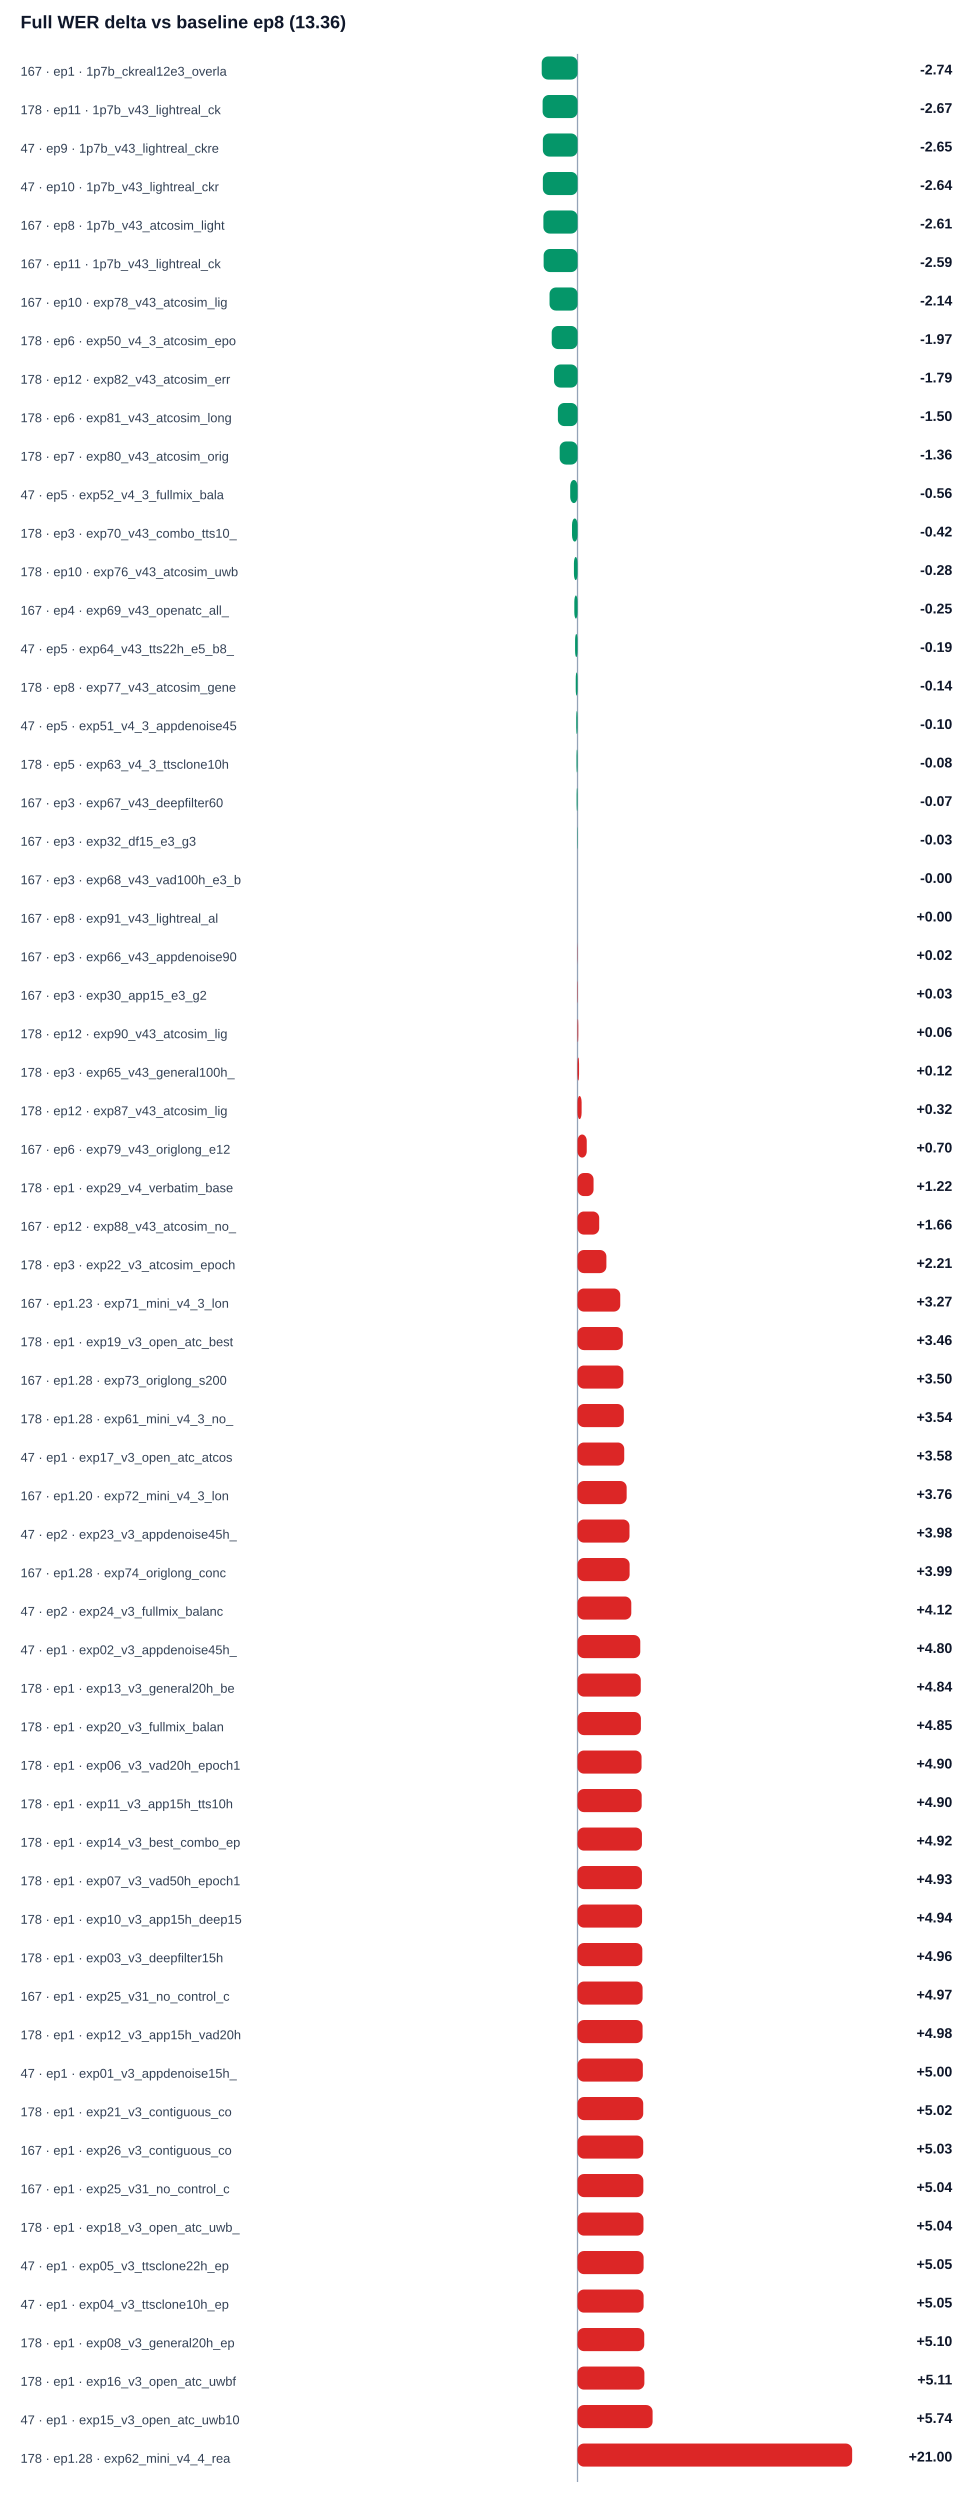
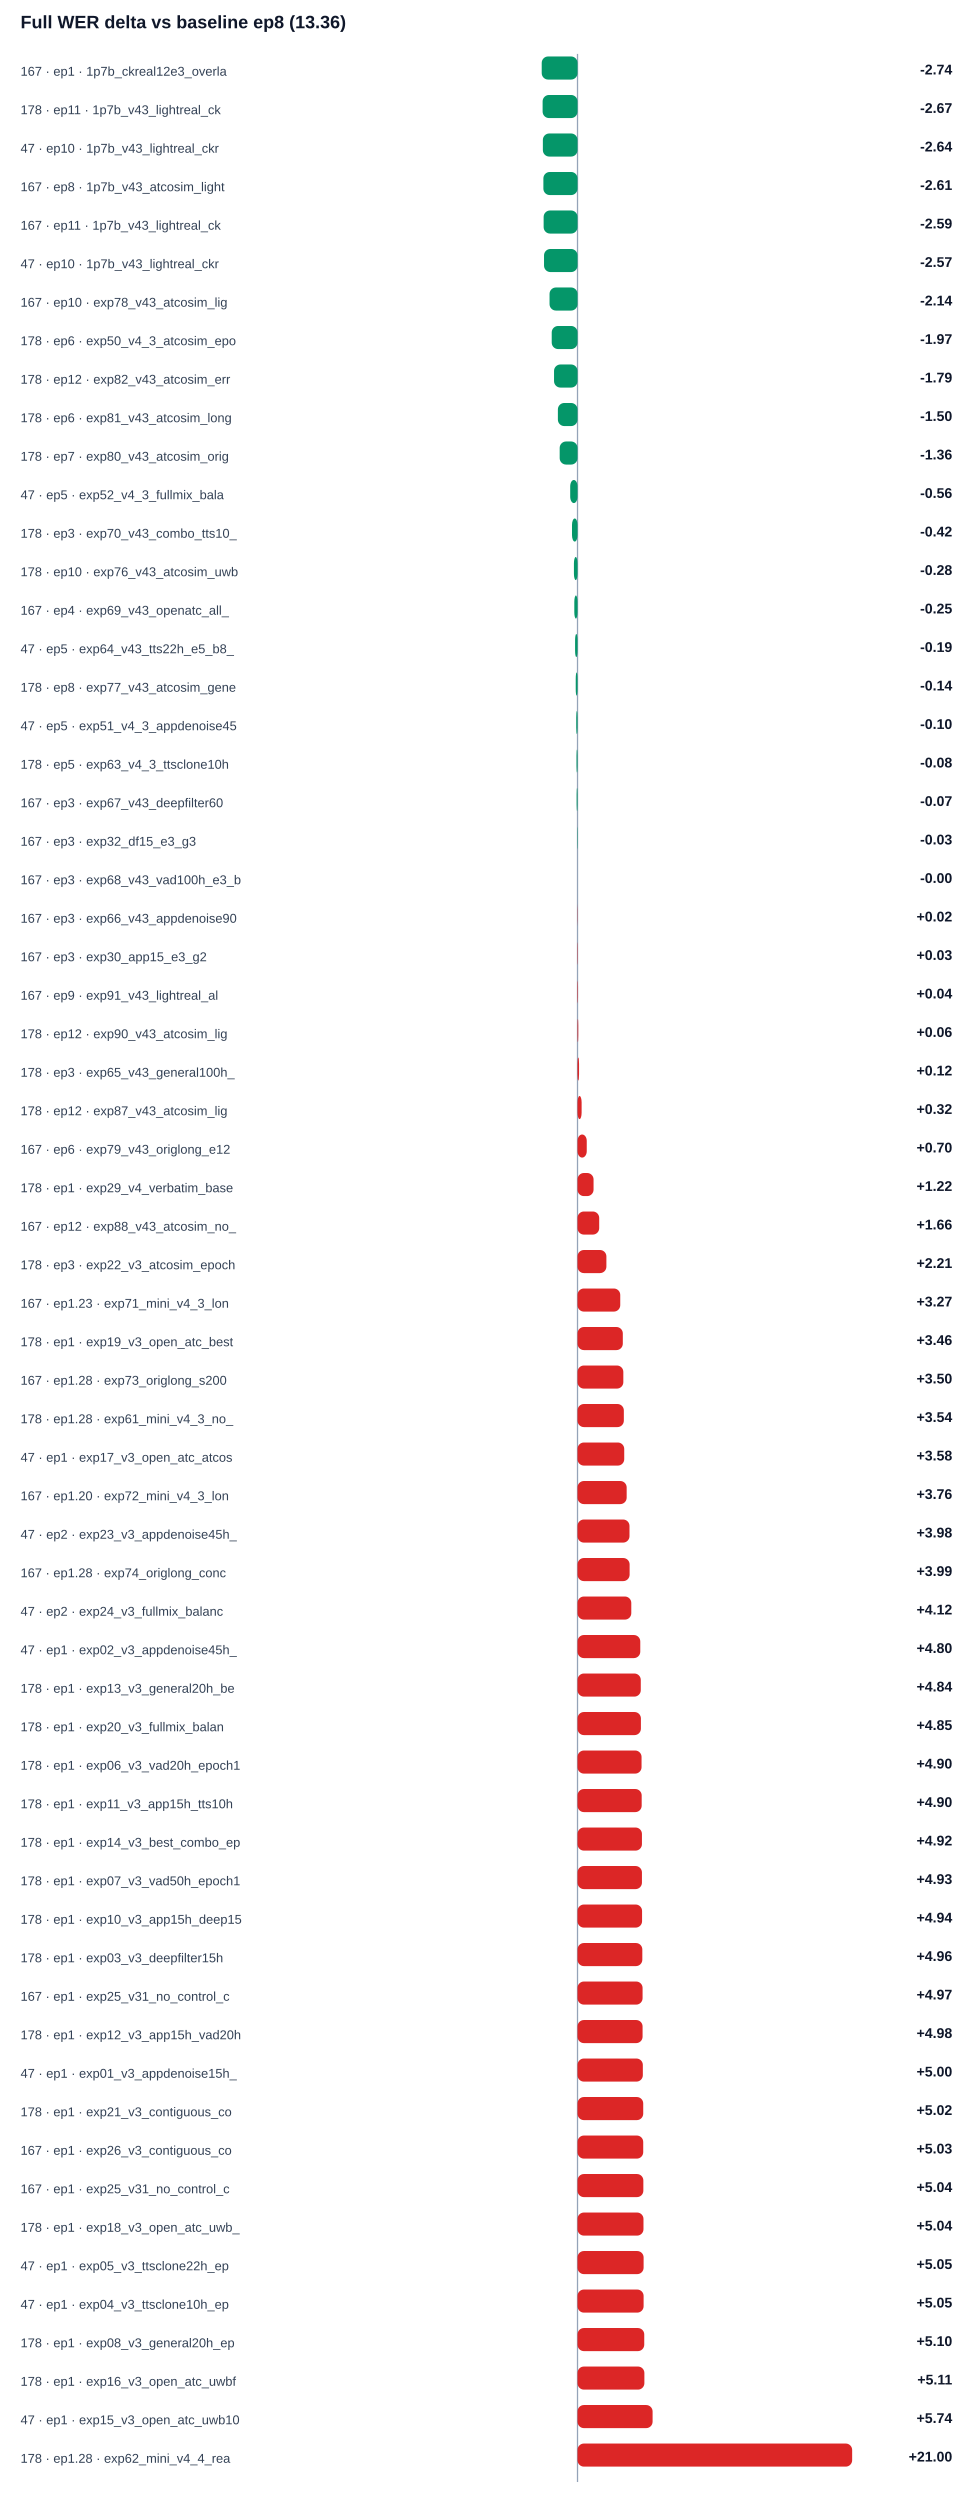
<svg xmlns="http://www.w3.org/2000/svg" width="100%" viewBox="0 0 760 1948" style="max-width:760px;background:#ffffff;border:1px solid #e5e7eb;border-radius:10px;">
  <text x="16.0" y="22.0" font-size="14" fill="#0f172a" text-anchor="start" font-family="Arial, sans-serif" font-weight="700">Full WER delta vs baseline ep8 (13.36)</text>
  <line x1="450" y1="42" x2="450" y2="1934" stroke="#94a3b8" />
  <text x="16.0" y="59.0" font-size="10" fill="#334155" text-anchor="start" font-family="Arial, sans-serif" font-weight="400">167 · ep1 · 1p7b_ckreal12e3_overla</text>
  <rect x="422.1" y="44" width="27.9" height="18" rx="5" fill="#059669" />
  <text x="742.0" y="58.0" font-size="11" fill="#0f172a" text-anchor="end" font-family="Arial, sans-serif" font-weight="700">-2.74</text>
  <text x="16.0" y="89.0" font-size="10" fill="#334155" text-anchor="start" font-family="Arial, sans-serif" font-weight="400">178 · ep11 · 1p7b_v43_lightreal_ck</text>
  <rect x="422.8" y="74" width="27.2" height="18" rx="5" fill="#059669" />
  <text x="742.0" y="88.0" font-size="11" fill="#0f172a" text-anchor="end" font-family="Arial, sans-serif" font-weight="700">-2.67</text>
-   <text x="16.0" y="119.0" font-size="10" fill="#334155" text-anchor="start" font-family="Arial, sans-serif" font-weight="400">47 · ep9 · 1p7b_v43_lightreal_ckre</text>
+   <text x="16.0" y="119.0" font-size="10" fill="#334155" text-anchor="start" font-family="Arial, sans-serif" font-weight="400">47 · ep10 · 1p7b_v43_lightreal_ckr</text>
  <rect x="423.0" y="104" width="27.0" height="18" rx="5" fill="#059669" />
-   <text x="742.0" y="118.0" font-size="11" fill="#0f172a" text-anchor="end" font-family="Arial, sans-serif" font-weight="700">-2.65</text>
-   <text x="16.0" y="149.0" font-size="10" fill="#334155" text-anchor="start" font-family="Arial, sans-serif" font-weight="400">47 · ep10 · 1p7b_v43_lightreal_ckr</text>
-   <rect x="423.0" y="134" width="27.0" height="18" rx="5" fill="#059669" />
-   <text x="742.0" y="148.0" font-size="11" fill="#0f172a" text-anchor="end" font-family="Arial, sans-serif" font-weight="700">-2.64</text>
-   <text x="16.0" y="179.0" font-size="10" fill="#334155" text-anchor="start" font-family="Arial, sans-serif" font-weight="400">167 · ep8 · 1p7b_v43_atcosim_light</text>
-   <rect x="423.4" y="164" width="26.6" height="18" rx="5" fill="#059669" />
-   <text x="742.0" y="178.0" font-size="11" fill="#0f172a" text-anchor="end" font-family="Arial, sans-serif" font-weight="700">-2.61</text>
-   <text x="16.0" y="209.0" font-size="10" fill="#334155" text-anchor="start" font-family="Arial, sans-serif" font-weight="400">167 · ep11 · 1p7b_v43_lightreal_ck</text>
-   <rect x="423.6" y="194" width="26.4" height="18" rx="5" fill="#059669" />
-   <text x="742.0" y="208.0" font-size="11" fill="#0f172a" text-anchor="end" font-family="Arial, sans-serif" font-weight="700">-2.59</text>
+   <text x="742.0" y="118.0" font-size="11" fill="#0f172a" text-anchor="end" font-family="Arial, sans-serif" font-weight="700">-2.64</text>
+   <text x="16.0" y="149.0" font-size="10" fill="#334155" text-anchor="start" font-family="Arial, sans-serif" font-weight="400">167 · ep8 · 1p7b_v43_atcosim_light</text>
+   <rect x="423.4" y="134" width="26.6" height="18" rx="5" fill="#059669" />
+   <text x="742.0" y="148.0" font-size="11" fill="#0f172a" text-anchor="end" font-family="Arial, sans-serif" font-weight="700">-2.61</text>
+   <text x="16.0" y="179.0" font-size="10" fill="#334155" text-anchor="start" font-family="Arial, sans-serif" font-weight="400">167 · ep11 · 1p7b_v43_lightreal_ck</text>
+   <rect x="423.6" y="164" width="26.4" height="18" rx="5" fill="#059669" />
+   <text x="742.0" y="178.0" font-size="11" fill="#0f172a" text-anchor="end" font-family="Arial, sans-serif" font-weight="700">-2.59</text>
+   <text x="16.0" y="209.0" font-size="10" fill="#334155" text-anchor="start" font-family="Arial, sans-serif" font-weight="400">47 · ep10 · 1p7b_v43_lightreal_ckr</text>
+   <rect x="423.9" y="194" width="26.1" height="18" rx="5" fill="#059669" />
+   <text x="742.0" y="208.0" font-size="11" fill="#0f172a" text-anchor="end" font-family="Arial, sans-serif" font-weight="700">-2.57</text>
  <text x="16.0" y="239.0" font-size="10" fill="#334155" text-anchor="start" font-family="Arial, sans-serif" font-weight="400">167 · ep10 · exp78_v43_atcosim_lig</text>
  <rect x="428.2" y="224" width="21.8" height="18" rx="5" fill="#059669" />
  <text x="742.0" y="238.0" font-size="11" fill="#0f172a" text-anchor="end" font-family="Arial, sans-serif" font-weight="700">-2.14</text>
  <text x="16.0" y="269.0" font-size="10" fill="#334155" text-anchor="start" font-family="Arial, sans-serif" font-weight="400">178 · ep6 · exp50_v4_3_atcosim_epo</text>
  <rect x="429.9" y="254" width="20.1" height="18" rx="5" fill="#059669" />
  <text x="742.0" y="268.0" font-size="11" fill="#0f172a" text-anchor="end" font-family="Arial, sans-serif" font-weight="700">-1.97</text>
  <text x="16.0" y="299.0" font-size="10" fill="#334155" text-anchor="start" font-family="Arial, sans-serif" font-weight="400">178 · ep12 · exp82_v43_atcosim_err</text>
  <rect x="431.7" y="284" width="18.3" height="18" rx="5" fill="#059669" />
  <text x="742.0" y="298.0" font-size="11" fill="#0f172a" text-anchor="end" font-family="Arial, sans-serif" font-weight="700">-1.79</text>
  <text x="16.0" y="329.0" font-size="10" fill="#334155" text-anchor="start" font-family="Arial, sans-serif" font-weight="400">178 · ep6 · exp81_v43_atcosim_long</text>
  <rect x="434.7" y="314" width="15.3" height="18" rx="5" fill="#059669" />
  <text x="742.0" y="328.0" font-size="11" fill="#0f172a" text-anchor="end" font-family="Arial, sans-serif" font-weight="700">-1.50</text>
  <text x="16.0" y="359.0" font-size="10" fill="#334155" text-anchor="start" font-family="Arial, sans-serif" font-weight="400">178 · ep7 · exp80_v43_atcosim_orig</text>
  <rect x="436.1" y="344" width="13.9" height="18" rx="5" fill="#059669" />
  <text x="742.0" y="358.0" font-size="11" fill="#0f172a" text-anchor="end" font-family="Arial, sans-serif" font-weight="700">-1.36</text>
  <text x="16.0" y="389.0" font-size="10" fill="#334155" text-anchor="start" font-family="Arial, sans-serif" font-weight="400">47 · ep5 · exp52_v4_3_fullmix_bala</text>
  <rect x="444.3" y="374" width="5.7" height="18" rx="5" fill="#059669" />
  <text x="742.0" y="388.0" font-size="11" fill="#0f172a" text-anchor="end" font-family="Arial, sans-serif" font-weight="700">-0.56</text>
  <text x="16.0" y="419.0" font-size="10" fill="#334155" text-anchor="start" font-family="Arial, sans-serif" font-weight="400">178 · ep3 · exp70_v43_combo_tts10_</text>
  <rect x="445.7" y="404" width="4.3" height="18" rx="5" fill="#059669" />
  <text x="742.0" y="418.0" font-size="11" fill="#0f172a" text-anchor="end" font-family="Arial, sans-serif" font-weight="700">-0.42</text>
  <text x="16.0" y="449.0" font-size="10" fill="#334155" text-anchor="start" font-family="Arial, sans-serif" font-weight="400">178 · ep10 · exp76_v43_atcosim_uwb</text>
  <rect x="447.2" y="434" width="2.8" height="18" rx="5" fill="#059669" />
  <text x="742.0" y="448.0" font-size="11" fill="#0f172a" text-anchor="end" font-family="Arial, sans-serif" font-weight="700">-0.28</text>
  <text x="16.0" y="479.0" font-size="10" fill="#334155" text-anchor="start" font-family="Arial, sans-serif" font-weight="400">167 · ep4 · exp69_v43_openatc_all_</text>
  <rect x="447.5" y="464" width="2.5" height="18" rx="5" fill="#059669" />
  <text x="742.0" y="478.0" font-size="11" fill="#0f172a" text-anchor="end" font-family="Arial, sans-serif" font-weight="700">-0.25</text>
  <text x="16.0" y="509.0" font-size="10" fill="#334155" text-anchor="start" font-family="Arial, sans-serif" font-weight="400">47 · ep5 · exp64_v43_tts22h_e5_b8_</text>
  <rect x="448.1" y="494" width="1.9" height="18" rx="5" fill="#059669" />
  <text x="742.0" y="508.0" font-size="11" fill="#0f172a" text-anchor="end" font-family="Arial, sans-serif" font-weight="700">-0.19</text>
  <text x="16.0" y="539.0" font-size="10" fill="#334155" text-anchor="start" font-family="Arial, sans-serif" font-weight="400">178 · ep8 · exp77_v43_atcosim_gene</text>
  <rect x="448.6" y="524" width="1.4" height="18" rx="5" fill="#059669" />
  <text x="742.0" y="538.0" font-size="11" fill="#0f172a" text-anchor="end" font-family="Arial, sans-serif" font-weight="700">-0.14</text>
  <text x="16.0" y="569.0" font-size="10" fill="#334155" text-anchor="start" font-family="Arial, sans-serif" font-weight="400">47 · ep5 · exp51_v4_3_appdenoise45</text>
  <rect x="449.0" y="554" width="1.0" height="18" rx="5" fill="#059669" />
  <text x="742.0" y="568.0" font-size="11" fill="#0f172a" text-anchor="end" font-family="Arial, sans-serif" font-weight="700">-0.10</text>
  <text x="16.0" y="599.0" font-size="10" fill="#334155" text-anchor="start" font-family="Arial, sans-serif" font-weight="400">178 · ep5 · exp63_v4_3_ttsclone10h</text>
  <rect x="449.2" y="584" width="0.8" height="18" rx="5" fill="#059669" />
  <text x="742.0" y="598.0" font-size="11" fill="#0f172a" text-anchor="end" font-family="Arial, sans-serif" font-weight="700">-0.08</text>
  <text x="16.0" y="629.0" font-size="10" fill="#334155" text-anchor="start" font-family="Arial, sans-serif" font-weight="400">167 · ep3 · exp67_v43_deepfilter60</text>
  <rect x="449.3" y="614" width="0.7" height="18" rx="5" fill="#059669" />
  <text x="742.0" y="628.0" font-size="11" fill="#0f172a" text-anchor="end" font-family="Arial, sans-serif" font-weight="700">-0.07</text>
  <text x="16.0" y="659.0" font-size="10" fill="#334155" text-anchor="start" font-family="Arial, sans-serif" font-weight="400">167 · ep3 · exp32_df15_e3_g3</text>
  <rect x="449.7" y="644" width="0.3" height="18" rx="5" fill="#059669" />
  <text x="742.0" y="658.0" font-size="11" fill="#0f172a" text-anchor="end" font-family="Arial, sans-serif" font-weight="700">-0.03</text>
  <text x="16.0" y="689.0" font-size="10" fill="#334155" text-anchor="start" font-family="Arial, sans-serif" font-weight="400">167 · ep3 · exp68_v43_vad100h_e3_b</text>
  <rect x="450.0" y="674" width="0.0" height="18" rx="5" fill="#059669" />
  <text x="742.0" y="688.0" font-size="11" fill="#0f172a" text-anchor="end" font-family="Arial, sans-serif" font-weight="700">-0.00</text>
-   <text x="16.0" y="719.0" font-size="10" fill="#334155" text-anchor="start" font-family="Arial, sans-serif" font-weight="400">167 · ep8 · exp91_v43_lightreal_al</text>
-   <rect x="450.0" y="704" width="0.0" height="18" rx="5" fill="#dc2626" />
-   <text x="742.0" y="718.0" font-size="11" fill="#0f172a" text-anchor="end" font-family="Arial, sans-serif" font-weight="700">+0.00</text>
-   <text x="16.0" y="749.0" font-size="10" fill="#334155" text-anchor="start" font-family="Arial, sans-serif" font-weight="400">167 · ep3 · exp66_v43_appdenoise90</text>
-   <rect x="450.0" y="734" width="0.2" height="18" rx="5" fill="#dc2626" />
-   <text x="742.0" y="748.0" font-size="11" fill="#0f172a" text-anchor="end" font-family="Arial, sans-serif" font-weight="700">+0.02</text>
-   <text x="16.0" y="779.0" font-size="10" fill="#334155" text-anchor="start" font-family="Arial, sans-serif" font-weight="400">167 · ep3 · exp30_app15_e3_g2</text>
-   <rect x="450.0" y="764" width="0.3" height="18" rx="5" fill="#dc2626" />
-   <text x="742.0" y="778.0" font-size="11" fill="#0f172a" text-anchor="end" font-family="Arial, sans-serif" font-weight="700">+0.03</text>
+   <text x="16.0" y="719.0" font-size="10" fill="#334155" text-anchor="start" font-family="Arial, sans-serif" font-weight="400">167 · ep3 · exp66_v43_appdenoise90</text>
+   <rect x="450.0" y="704" width="0.2" height="18" rx="5" fill="#dc2626" />
+   <text x="742.0" y="718.0" font-size="11" fill="#0f172a" text-anchor="end" font-family="Arial, sans-serif" font-weight="700">+0.02</text>
+   <text x="16.0" y="749.0" font-size="10" fill="#334155" text-anchor="start" font-family="Arial, sans-serif" font-weight="400">167 · ep3 · exp30_app15_e3_g2</text>
+   <rect x="450.0" y="734" width="0.3" height="18" rx="5" fill="#dc2626" />
+   <text x="742.0" y="748.0" font-size="11" fill="#0f172a" text-anchor="end" font-family="Arial, sans-serif" font-weight="700">+0.03</text>
+   <text x="16.0" y="779.0" font-size="10" fill="#334155" text-anchor="start" font-family="Arial, sans-serif" font-weight="400">167 · ep9 · exp91_v43_lightreal_al</text>
+   <rect x="450.0" y="764" width="0.4" height="18" rx="5" fill="#dc2626" />
+   <text x="742.0" y="778.0" font-size="11" fill="#0f172a" text-anchor="end" font-family="Arial, sans-serif" font-weight="700">+0.04</text>
  <text x="16.0" y="809.0" font-size="10" fill="#334155" text-anchor="start" font-family="Arial, sans-serif" font-weight="400">178 · ep12 · exp90_v43_atcosim_lig</text>
  <rect x="450.0" y="794" width="0.6" height="18" rx="5" fill="#dc2626" />
  <text x="742.0" y="808.0" font-size="11" fill="#0f172a" text-anchor="end" font-family="Arial, sans-serif" font-weight="700">+0.06</text>
  <text x="16.0" y="839.0" font-size="10" fill="#334155" text-anchor="start" font-family="Arial, sans-serif" font-weight="400">178 · ep3 · exp65_v43_general100h_</text>
  <rect x="450.0" y="824" width="1.2" height="18" rx="5" fill="#dc2626" />
  <text x="742.0" y="838.0" font-size="11" fill="#0f172a" text-anchor="end" font-family="Arial, sans-serif" font-weight="700">+0.12</text>
  <text x="16.0" y="869.0" font-size="10" fill="#334155" text-anchor="start" font-family="Arial, sans-serif" font-weight="400">178 · ep12 · exp87_v43_atcosim_lig</text>
  <rect x="450.0" y="854" width="3.2" height="18" rx="5" fill="#dc2626" />
  <text x="742.0" y="868.0" font-size="11" fill="#0f172a" text-anchor="end" font-family="Arial, sans-serif" font-weight="700">+0.32</text>
  <text x="16.0" y="899.0" font-size="10" fill="#334155" text-anchor="start" font-family="Arial, sans-serif" font-weight="400">167 · ep6 · exp79_v43_origlong_e12</text>
  <rect x="450.0" y="884" width="7.2" height="18" rx="5" fill="#dc2626" />
  <text x="742.0" y="898.0" font-size="11" fill="#0f172a" text-anchor="end" font-family="Arial, sans-serif" font-weight="700">+0.70</text>
  <text x="16.0" y="929.0" font-size="10" fill="#334155" text-anchor="start" font-family="Arial, sans-serif" font-weight="400">178 · ep1 · exp29_v4_verbatim_base</text>
  <rect x="450.0" y="914" width="12.5" height="18" rx="5" fill="#dc2626" />
  <text x="742.0" y="928.0" font-size="11" fill="#0f172a" text-anchor="end" font-family="Arial, sans-serif" font-weight="700">+1.22</text>
  <text x="16.0" y="959.0" font-size="10" fill="#334155" text-anchor="start" font-family="Arial, sans-serif" font-weight="400">167 · ep12 · exp88_v43_atcosim_no_</text>
  <rect x="450.0" y="944" width="16.9" height="18" rx="5" fill="#dc2626" />
  <text x="742.0" y="958.0" font-size="11" fill="#0f172a" text-anchor="end" font-family="Arial, sans-serif" font-weight="700">+1.66</text>
  <text x="16.0" y="989.0" font-size="10" fill="#334155" text-anchor="start" font-family="Arial, sans-serif" font-weight="400">178 · ep3 · exp22_v3_atcosim_epoch</text>
  <rect x="450.0" y="974" width="22.5" height="18" rx="5" fill="#dc2626" />
  <text x="742.0" y="988.0" font-size="11" fill="#0f172a" text-anchor="end" font-family="Arial, sans-serif" font-weight="700">+2.21</text>
  <text x="16.0" y="1019.0" font-size="10" fill="#334155" text-anchor="start" font-family="Arial, sans-serif" font-weight="400">167 · ep1.23 · exp71_mini_v4_3_lon</text>
  <rect x="450.0" y="1004" width="33.3" height="18" rx="5" fill="#dc2626" />
  <text x="742.0" y="1018.0" font-size="11" fill="#0f172a" text-anchor="end" font-family="Arial, sans-serif" font-weight="700">+3.27</text>
  <text x="16.0" y="1049.0" font-size="10" fill="#334155" text-anchor="start" font-family="Arial, sans-serif" font-weight="400">178 · ep1 · exp19_v3_open_atc_best</text>
  <rect x="450.0" y="1034" width="35.3" height="18" rx="5" fill="#dc2626" />
  <text x="742.0" y="1048.0" font-size="11" fill="#0f172a" text-anchor="end" font-family="Arial, sans-serif" font-weight="700">+3.46</text>
  <text x="16.0" y="1079.0" font-size="10" fill="#334155" text-anchor="start" font-family="Arial, sans-serif" font-weight="400">167 · ep1.28 · exp73_origlong_s200</text>
  <rect x="450.0" y="1064" width="35.7" height="18" rx="5" fill="#dc2626" />
  <text x="742.0" y="1078.0" font-size="11" fill="#0f172a" text-anchor="end" font-family="Arial, sans-serif" font-weight="700">+3.50</text>
  <text x="16.0" y="1109.0" font-size="10" fill="#334155" text-anchor="start" font-family="Arial, sans-serif" font-weight="400">178 · ep1.28 · exp61_mini_v4_3_no_</text>
  <rect x="450.0" y="1094" width="36.1" height="18" rx="5" fill="#dc2626" />
  <text x="742.0" y="1108.0" font-size="11" fill="#0f172a" text-anchor="end" font-family="Arial, sans-serif" font-weight="700">+3.54</text>
  <text x="16.0" y="1139.0" font-size="10" fill="#334155" text-anchor="start" font-family="Arial, sans-serif" font-weight="400">47 · ep1 · exp17_v3_open_atc_atcos</text>
  <rect x="450.0" y="1124" width="36.4" height="18" rx="5" fill="#dc2626" />
  <text x="742.0" y="1138.0" font-size="11" fill="#0f172a" text-anchor="end" font-family="Arial, sans-serif" font-weight="700">+3.58</text>
  <text x="16.0" y="1169.0" font-size="10" fill="#334155" text-anchor="start" font-family="Arial, sans-serif" font-weight="400">167 · ep1.20 · exp72_mini_v4_3_lon</text>
  <rect x="450.0" y="1154" width="38.3" height="18" rx="5" fill="#dc2626" />
  <text x="742.0" y="1168.0" font-size="11" fill="#0f172a" text-anchor="end" font-family="Arial, sans-serif" font-weight="700">+3.76</text>
  <text x="16.0" y="1199.0" font-size="10" fill="#334155" text-anchor="start" font-family="Arial, sans-serif" font-weight="400">47 · ep2 · exp23_v3_appdenoise45h_</text>
  <rect x="450.0" y="1184" width="40.5" height="18" rx="5" fill="#dc2626" />
  <text x="742.0" y="1198.0" font-size="11" fill="#0f172a" text-anchor="end" font-family="Arial, sans-serif" font-weight="700">+3.98</text>
  <text x="16.0" y="1229.0" font-size="10" fill="#334155" text-anchor="start" font-family="Arial, sans-serif" font-weight="400">167 · ep1.28 · exp74_origlong_conc</text>
  <rect x="450.0" y="1214" width="40.6" height="18" rx="5" fill="#dc2626" />
  <text x="742.0" y="1228.0" font-size="11" fill="#0f172a" text-anchor="end" font-family="Arial, sans-serif" font-weight="700">+3.99</text>
  <text x="16.0" y="1259.0" font-size="10" fill="#334155" text-anchor="start" font-family="Arial, sans-serif" font-weight="400">47 · ep2 · exp24_v3_fullmix_balanc</text>
  <rect x="450.0" y="1244" width="41.9" height="18" rx="5" fill="#dc2626" />
  <text x="742.0" y="1258.0" font-size="11" fill="#0f172a" text-anchor="end" font-family="Arial, sans-serif" font-weight="700">+4.12</text>
  <text x="16.0" y="1289.0" font-size="10" fill="#334155" text-anchor="start" font-family="Arial, sans-serif" font-weight="400">47 · ep1 · exp02_v3_appdenoise45h_</text>
  <rect x="450.0" y="1274" width="48.9" height="18" rx="5" fill="#dc2626" />
  <text x="742.0" y="1288.0" font-size="11" fill="#0f172a" text-anchor="end" font-family="Arial, sans-serif" font-weight="700">+4.80</text>
  <text x="16.0" y="1319.0" font-size="10" fill="#334155" text-anchor="start" font-family="Arial, sans-serif" font-weight="400">178 · ep1 · exp13_v3_general20h_be</text>
  <rect x="450.0" y="1304" width="49.3" height="18" rx="5" fill="#dc2626" />
  <text x="742.0" y="1318.0" font-size="11" fill="#0f172a" text-anchor="end" font-family="Arial, sans-serif" font-weight="700">+4.84</text>
  <text x="16.0" y="1349.0" font-size="10" fill="#334155" text-anchor="start" font-family="Arial, sans-serif" font-weight="400">178 · ep1 · exp20_v3_fullmix_balan</text>
  <rect x="450.0" y="1334" width="49.4" height="18" rx="5" fill="#dc2626" />
  <text x="742.0" y="1348.0" font-size="11" fill="#0f172a" text-anchor="end" font-family="Arial, sans-serif" font-weight="700">+4.85</text>
  <text x="16.0" y="1379.0" font-size="10" fill="#334155" text-anchor="start" font-family="Arial, sans-serif" font-weight="400">178 · ep1 · exp06_v3_vad20h_epoch1</text>
  <rect x="450.0" y="1364" width="49.9" height="18" rx="5" fill="#dc2626" />
  <text x="742.0" y="1378.0" font-size="11" fill="#0f172a" text-anchor="end" font-family="Arial, sans-serif" font-weight="700">+4.90</text>
  <text x="16.0" y="1409.0" font-size="10" fill="#334155" text-anchor="start" font-family="Arial, sans-serif" font-weight="400">178 · ep1 · exp11_v3_app15h_tts10h</text>
  <rect x="450.0" y="1394" width="50.0" height="18" rx="5" fill="#dc2626" />
  <text x="742.0" y="1408.0" font-size="11" fill="#0f172a" text-anchor="end" font-family="Arial, sans-serif" font-weight="700">+4.90</text>
  <text x="16.0" y="1439.0" font-size="10" fill="#334155" text-anchor="start" font-family="Arial, sans-serif" font-weight="400">178 · ep1 · exp14_v3_best_combo_ep</text>
  <rect x="450.0" y="1424" width="50.2" height="18" rx="5" fill="#dc2626" />
  <text x="742.0" y="1438.0" font-size="11" fill="#0f172a" text-anchor="end" font-family="Arial, sans-serif" font-weight="700">+4.92</text>
  <text x="16.0" y="1469.0" font-size="10" fill="#334155" text-anchor="start" font-family="Arial, sans-serif" font-weight="400">178 · ep1 · exp07_v3_vad50h_epoch1</text>
  <rect x="450.0" y="1454" width="50.2" height="18" rx="5" fill="#dc2626" />
  <text x="742.0" y="1468.0" font-size="11" fill="#0f172a" text-anchor="end" font-family="Arial, sans-serif" font-weight="700">+4.93</text>
  <text x="16.0" y="1499.0" font-size="10" fill="#334155" text-anchor="start" font-family="Arial, sans-serif" font-weight="400">178 · ep1 · exp10_v3_app15h_deep15</text>
  <rect x="450.0" y="1484" width="50.3" height="18" rx="5" fill="#dc2626" />
  <text x="742.0" y="1498.0" font-size="11" fill="#0f172a" text-anchor="end" font-family="Arial, sans-serif" font-weight="700">+4.94</text>
  <text x="16.0" y="1529.0" font-size="10" fill="#334155" text-anchor="start" font-family="Arial, sans-serif" font-weight="400">178 · ep1 · exp03_v3_deepfilter15h</text>
  <rect x="450.0" y="1514" width="50.5" height="18" rx="5" fill="#dc2626" />
  <text x="742.0" y="1528.0" font-size="11" fill="#0f172a" text-anchor="end" font-family="Arial, sans-serif" font-weight="700">+4.96</text>
  <text x="16.0" y="1559.0" font-size="10" fill="#334155" text-anchor="start" font-family="Arial, sans-serif" font-weight="400">167 · ep1 · exp25_v31_no_control_c</text>
  <rect x="450.0" y="1544" width="50.7" height="18" rx="5" fill="#dc2626" />
  <text x="742.0" y="1558.0" font-size="11" fill="#0f172a" text-anchor="end" font-family="Arial, sans-serif" font-weight="700">+4.97</text>
  <text x="16.0" y="1589.0" font-size="10" fill="#334155" text-anchor="start" font-family="Arial, sans-serif" font-weight="400">178 · ep1 · exp12_v3_app15h_vad20h</text>
  <rect x="450.0" y="1574" width="50.7" height="18" rx="5" fill="#dc2626" />
  <text x="742.0" y="1588.0" font-size="11" fill="#0f172a" text-anchor="end" font-family="Arial, sans-serif" font-weight="700">+4.98</text>
  <text x="16.0" y="1619.0" font-size="10" fill="#334155" text-anchor="start" font-family="Arial, sans-serif" font-weight="400">47 · ep1 · exp01_v3_appdenoise15h_</text>
  <rect x="450.0" y="1604" width="50.9" height="18" rx="5" fill="#dc2626" />
  <text x="742.0" y="1618.0" font-size="11" fill="#0f172a" text-anchor="end" font-family="Arial, sans-serif" font-weight="700">+5.00</text>
  <text x="16.0" y="1649.0" font-size="10" fill="#334155" text-anchor="start" font-family="Arial, sans-serif" font-weight="400">178 · ep1 · exp21_v3_contiguous_co</text>
  <rect x="450.0" y="1634" width="51.2" height="18" rx="5" fill="#dc2626" />
  <text x="742.0" y="1648.0" font-size="11" fill="#0f172a" text-anchor="end" font-family="Arial, sans-serif" font-weight="700">+5.02</text>
  <text x="16.0" y="1679.0" font-size="10" fill="#334155" text-anchor="start" font-family="Arial, sans-serif" font-weight="400">167 · ep1 · exp26_v3_contiguous_co</text>
  <rect x="450.0" y="1664" width="51.2" height="18" rx="5" fill="#dc2626" />
  <text x="742.0" y="1678.0" font-size="11" fill="#0f172a" text-anchor="end" font-family="Arial, sans-serif" font-weight="700">+5.03</text>
  <text x="16.0" y="1709.0" font-size="10" fill="#334155" text-anchor="start" font-family="Arial, sans-serif" font-weight="400">167 · ep1 · exp25_v31_no_control_c</text>
  <rect x="450.0" y="1694" width="51.3" height="18" rx="5" fill="#dc2626" />
  <text x="742.0" y="1708.0" font-size="11" fill="#0f172a" text-anchor="end" font-family="Arial, sans-serif" font-weight="700">+5.04</text>
  <text x="16.0" y="1739.0" font-size="10" fill="#334155" text-anchor="start" font-family="Arial, sans-serif" font-weight="400">178 · ep1 · exp18_v3_open_atc_uwb_</text>
  <rect x="450.0" y="1724" width="51.4" height="18" rx="5" fill="#dc2626" />
  <text x="742.0" y="1738.0" font-size="11" fill="#0f172a" text-anchor="end" font-family="Arial, sans-serif" font-weight="700">+5.04</text>
  <text x="16.0" y="1769.0" font-size="10" fill="#334155" text-anchor="start" font-family="Arial, sans-serif" font-weight="400">47 · ep1 · exp05_v3_ttsclone22h_ep</text>
  <rect x="450.0" y="1754" width="51.5" height="18" rx="5" fill="#dc2626" />
  <text x="742.0" y="1768.0" font-size="11" fill="#0f172a" text-anchor="end" font-family="Arial, sans-serif" font-weight="700">+5.05</text>
  <text x="16.0" y="1799.0" font-size="10" fill="#334155" text-anchor="start" font-family="Arial, sans-serif" font-weight="400">47 · ep1 · exp04_v3_ttsclone10h_ep</text>
  <rect x="450.0" y="1784" width="51.5" height="18" rx="5" fill="#dc2626" />
  <text x="742.0" y="1798.0" font-size="11" fill="#0f172a" text-anchor="end" font-family="Arial, sans-serif" font-weight="700">+5.05</text>
  <text x="16.0" y="1829.0" font-size="10" fill="#334155" text-anchor="start" font-family="Arial, sans-serif" font-weight="400">178 · ep1 · exp08_v3_general20h_ep</text>
  <rect x="450.0" y="1814" width="52.0" height="18" rx="5" fill="#dc2626" />
  <text x="742.0" y="1828.0" font-size="11" fill="#0f172a" text-anchor="end" font-family="Arial, sans-serif" font-weight="700">+5.10</text>
  <text x="16.0" y="1859.0" font-size="10" fill="#334155" text-anchor="start" font-family="Arial, sans-serif" font-weight="400">178 · ep1 · exp16_v3_open_atc_uwbf</text>
  <rect x="450.0" y="1844" width="52.1" height="18" rx="5" fill="#dc2626" />
  <text x="742.0" y="1858.0" font-size="11" fill="#0f172a" text-anchor="end" font-family="Arial, sans-serif" font-weight="700">+5.11</text>
  <text x="16.0" y="1889.0" font-size="10" fill="#334155" text-anchor="start" font-family="Arial, sans-serif" font-weight="400">47 · ep1 · exp15_v3_open_atc_uwb10</text>
  <rect x="450.0" y="1874" width="58.5" height="18" rx="5" fill="#dc2626" />
  <text x="742.0" y="1888.0" font-size="11" fill="#0f172a" text-anchor="end" font-family="Arial, sans-serif" font-weight="700">+5.74</text>
  <text x="16.0" y="1919.0" font-size="10" fill="#334155" text-anchor="start" font-family="Arial, sans-serif" font-weight="400">178 · ep1.28 · exp62_mini_v4_4_rea</text>
  <rect x="450.0" y="1904" width="214.0" height="18" rx="5" fill="#dc2626" />
  <text x="742.0" y="1918.0" font-size="11" fill="#0f172a" text-anchor="end" font-family="Arial, sans-serif" font-weight="700">+21.00</text>
</svg>
